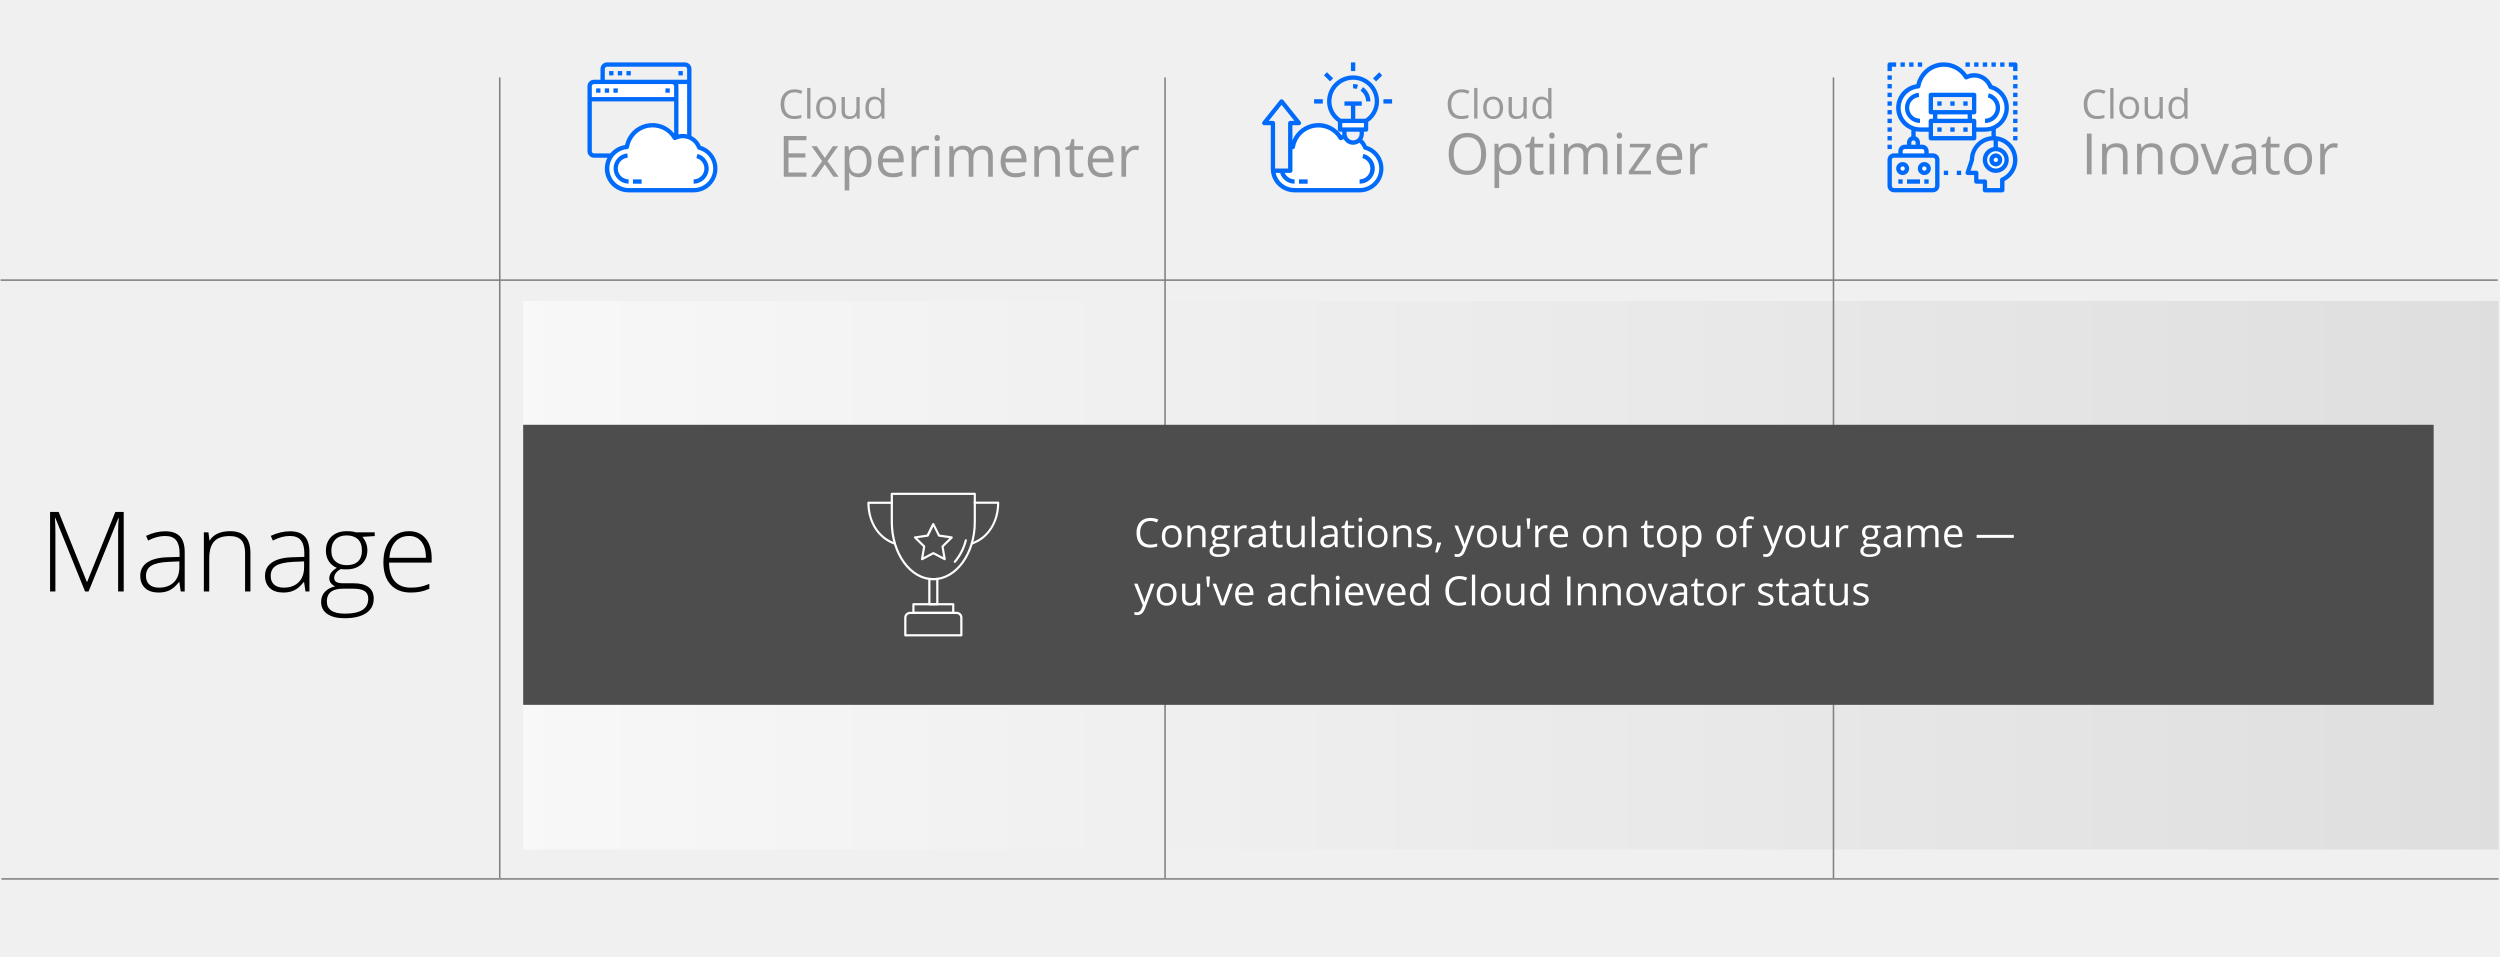
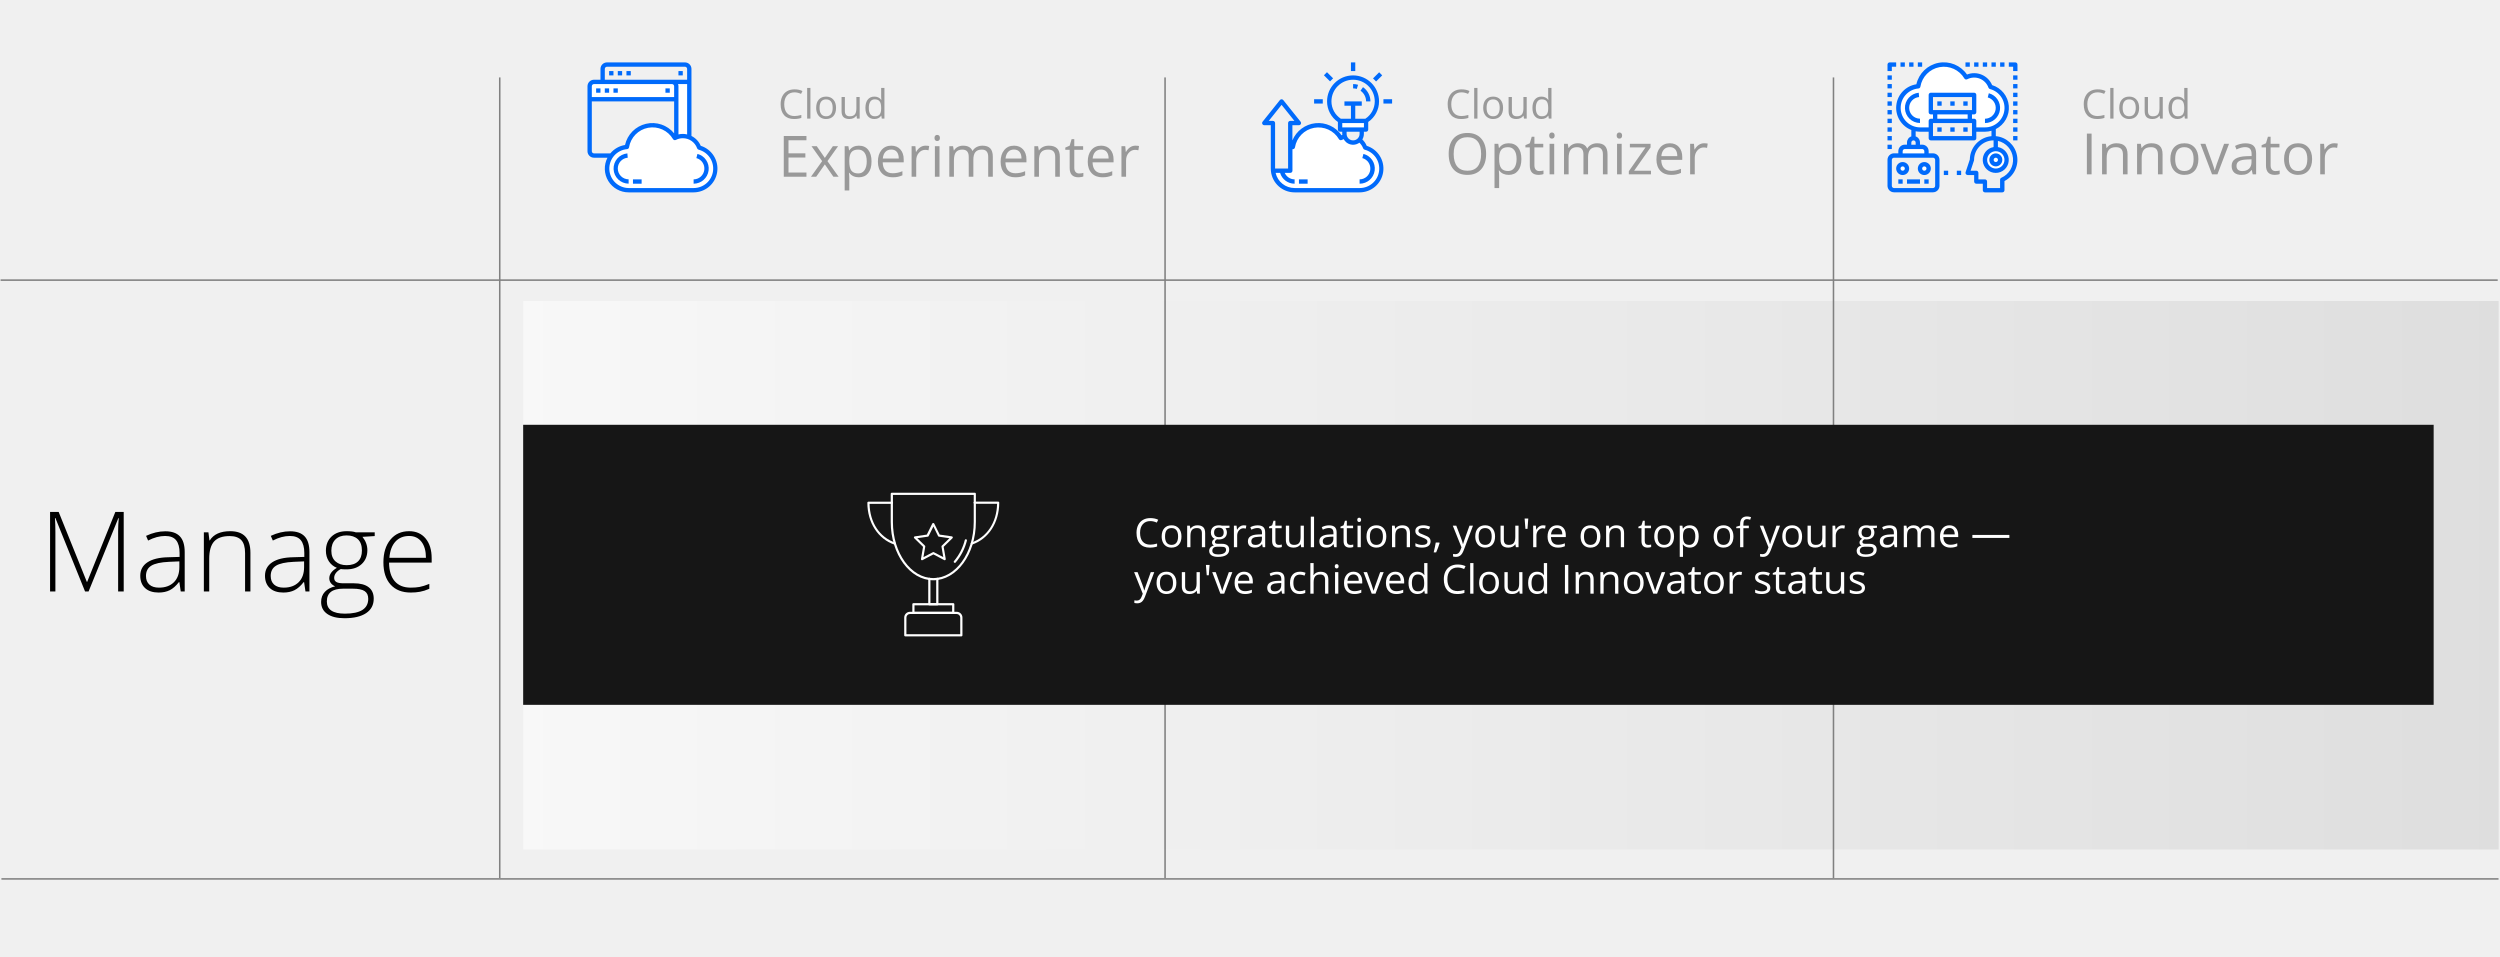
<svg xmlns="http://www.w3.org/2000/svg" id="Layer_1" data-name="Layer 1" viewBox="0 0 1615.75 617.95">
  <defs>
    <linearGradient id="linear-gradient" x1="338.12" y1="371.78" x2="1614.87" y2="371.78" gradientUnits="userSpaceOnUse">
      <stop offset="0" stop-color="#fff" />
      <stop offset="1" stop-color="#ccc" />
    </linearGradient>
  </defs>
  <line x1="322.98" y1="50.04" x2="322.98" y2="567.54" style="fill: none;stroke: gray;stroke-miterlimit: 10" />
-   <rect x="338.12" y="194.54" width="1276.75" height="354.47" style="opacity: 0.5;fill: url(#linear-gradient)" />
+   <rect x="338.12" y="194.54" width="1276.75" height="354.48" style="opacity: 0.5;fill: url(#linear-gradient)" />
  <line x1="752.98" y1="50.04" x2="752.98" y2="567.54" style="fill: none;stroke: gray;stroke-miterlimit: 10" />
  <line x1="1184.98" y1="50.04" x2="1184.98" y2="567.54" style="fill: none;stroke: gray;stroke-miterlimit: 10" />
-   <rect x="338.12" y="274.54" width="1234.75" height="181" style="fill: #4d4d4d" />
-   <text transform="translate(732.93 353.67)" style="font-size: 26.132px;fill: #fff;font-family: OpenSans, Open Sans">Congratulations, you're on top of your game —<tspan x="0" y="37.56">you've achieved Cloud Innovator status</tspan>
+   <rect x="338.12" y="274.54" width="1234.75" height="181" style="fill: #161616" />
+   <text transform="translate(732.93 353.67)" style="font-size: 26px;fill: #fff;font-family: OpenSans, Open Sans">Congratulations, you're on top of your game —<tspan x="0" y="30">you've achieved Cloud Innovator status</tspan>
  </text>
  <line x1="0.37" y1="181.04" x2="1614.27" y2="181.04" style="fill: none;stroke: gray;stroke-miterlimit: 10" />
  <text transform="translate(502.93 76.67)" style="font-size: 26.132px;fill: #999;font-family: OpenSans, Open Sans">Cloud<tspan style="font-size: 36.854px;fill!: #000">
      <tspan x="0" y="37.56">Experimenter</tspan>
    </tspan>
  </text>
  <text transform="translate(934.03 76.67)" style="font-size: 26.132px;fill: #999;font-family: OpenSans, Open Sans">Cloud<tspan style="font-size: 36.854px;fill!: #000">
      <tspan x="0" y="36">Optimizer</tspan>
    </tspan>
  </text>
  <text transform="translate(1345.12 76.67)" style="font-size: 26.132px;fill: #999;font-family: OpenSans, Open Sans">Cloud<tspan style="font-size: 36.854px;fill!: #000">
      <tspan x="0" y="36">Innovator</tspan>
    </tspan>
  </text>
  <text transform="translate(25.08 382.26)" style="font-size: 72px;font-family: OpenSans-Light, Open Sans;font-weight: 300">Manage</text>
  <line x1="0.91" y1="568.04" x2="1614.8" y2="568.04" style="fill: none;stroke: gray;stroke-miterlimit: 10" />
  <g id="Share_cloud_cloud_computing_human_robot" data-name="Share cloud cloud computing human robot">
    <circle cx="1289.89" cy="103.33" r="7" style="fill: #fff" />
    <path d="M1236.69,83.08a14,14,0,0,0,4.2.65h7v-5.6h28v5.6h7a13.83,13.83,0,0,0,5.6-1.18,14,14,0,0,0-2-26.35,11.18,11.18,0,0,0-14.26-6.84,9.78,9.78,0,0,0-1.45.63,16.78,16.78,0,0,0-31,5.79,14,14,0,0,0-3,27.3Zm11.2-21.75h28v11.2h-28Z" style="fill: #fff" />
    <circle cx="1243.69" cy="108.93" r="2.8" style="fill: #fff" />
    <path d="M1245.09,97.73a2.8,2.8,0,0,0-2.8-2.8h-11.2a2.81,2.81,0,0,0-2.8,2.8v2.8h16.8Z" style="fill: #fff" />
    <circle cx="1229.69" cy="108.93" r="2.8" style="fill: #fff" />
    <path d="M1289.89,107.53a4.2,4.2,0,1,0-4.2-4.2A4.2,4.2,0,0,0,1289.89,107.53Zm0-5.6a1.4,1.4,0,1,1-1.4,1.4A1.39,1.39,0,0,1,1289.89,101.93Z" style="fill: #006afb" />
    <path d="M1289.89,88V83.43A15.38,15.38,0,0,0,1287.5,55a12.58,12.58,0,0,0-16.23-6.83,18.18,18.18,0,0,0-32.72,6.3,15.39,15.39,0,0,0-3.26,29.55v4.12a4.21,4.21,0,0,0-2.8,3.95v1.4h-1.4a4.21,4.21,0,0,0-4.2,4.2v1.4h-2.8a4.21,4.21,0,0,0-4.2,4.2v16.8a4.23,4.23,0,0,0,4.2,4.2h25.2a4.21,4.21,0,0,0,4.2-4.2v-16.8a4.2,4.2,0,0,0-4.2-4.2h-2.8v-1.4a4.2,4.2,0,0,0-4.2-4.2h-1.4v-1.4a4.21,4.21,0,0,0-2.8-3.95V84.86a16.49,16.49,0,0,0,2.8.27h5.6v4.2a1.4,1.4,0,0,0,1.4,1.4h28a1.4,1.4,0,0,0,1.4-1.4v-4.2h5.6a14.92,14.92,0,0,0,4.2-.61V88a15.42,15.42,0,0,0-14,15.09l-2.73,8.19a1.42,1.42,0,0,0,1.33,1.85h4.2v4.2a1.4,1.4,0,0,0,1.4,1.4h4.2v4.2a1.4,1.4,0,0,0,1.4,1.4h11.2a1.4,1.4,0,0,0,1.4-1.4V117a15.38,15.38,0,0,0-5.6-29Zm-54.6,4.13a1.4,1.4,0,1,1,2.8,0v1.4h-2.8Zm14,9.8a1.39,1.39,0,0,1,1.4,1.4v16.8a1.4,1.4,0,0,1-1.4,1.4h-25.2a1.4,1.4,0,0,1-1.4-1.4v-16.8a1.4,1.4,0,0,1,1.4-1.4Zm-7-5.6a1.39,1.39,0,0,1,1.4,1.4v1.4h-14v-1.4a1.4,1.4,0,0,1,1.4-1.4Zm32.2-8.4h-25.2v-8.4h25.2Zm-25.2-16.8v-8.4h25.2v8.4Zm22.4,2.8v2.8h-19.6v-2.8Zm11.2,8.4h-5.6v-4.2a1.39,1.39,0,0,0-1.4-1.4h-1.4v-2.8h1.4a1.4,1.4,0,0,0,1.4-1.4V61.33a1.39,1.39,0,0,0-1.4-1.4h-28a1.4,1.4,0,0,0-1.4,1.4v11.2a1.4,1.4,0,0,0,1.4,1.4h1.4v2.8h-1.4a1.4,1.4,0,0,0-1.4,1.4v4.2h-5.6a12.6,12.6,0,0,1-1-25.15,1.39,1.39,0,0,0,1.26-1.17,15.38,15.38,0,0,1,28.42-5.31,1.39,1.39,0,0,0,1.84.53,9.8,9.8,0,0,1,13.74,5.43,1.4,1.4,0,0,0,1,.89,12.6,12.6,0,0,1-3.19,24.78Zm12.6,21a5.6,5.6,0,1,1-5.6-5.6A5.6,5.6,0,0,1,1295.49,103.33Zm-2,11.55a1.42,1.42,0,0,0-.84,1.27v5.38h-8.4v-4.2a1.39,1.39,0,0,0-1.4-1.4h-4.2v-4.2a1.39,1.39,0,0,0-1.4-1.4h-3.65l2.18-6.56a1.31,1.31,0,0,0,.07-.44,12.62,12.62,0,0,1,12.6-12.6v4.32a8.41,8.41,0,1,0,2.8,0v-4a12.6,12.6,0,0,1,2.24,23.83Z" style="fill: #006afb" />
    <path d="M1229.69,113.13a4.2,4.2,0,1,0-4.2-4.2A4.2,4.2,0,0,0,1229.69,113.13Zm0-5.6a1.4,1.4,0,1,1-1.4,1.4A1.39,1.39,0,0,1,1229.69,107.53Z" style="fill: #006afb" />
    <path d="M1243.69,113.13a4.2,4.2,0,1,0-4.2-4.2A4.2,4.2,0,0,0,1243.69,113.13Zm0-5.6a1.4,1.4,0,1,1-1.4,1.4A1.39,1.39,0,0,1,1243.69,107.53Z" style="fill: #006afb" />
    <rect x="1232.49" y="115.93" width="8.4" height="2.8" style="fill: #006afb" />
    <rect x="1226.89" y="115.93" width="2.8" height="2.8" style="fill: #006afb" />
    <rect x="1243.69" y="115.93" width="2.8" height="2.8" style="fill: #006afb" />
    <rect x="1256.29" y="110.33" width="2.8" height="2.8" style="fill: #006afb" />
    <rect x="1264.69" y="110.33" width="2.8" height="2.8" style="fill: #006afb" />
    <path d="M1285.38,60.26l-.71,2.71a7,7,0,0,1-1.78,13.76v2.8a9.8,9.8,0,0,0,2.49-19.27Z" style="fill: #006afb" />
    <path d="M1233.89,69.73a7,7,0,0,1,6.42-7l-.23-2.79a9.8,9.8,0,0,0,.81,19.56v-2.8A7,7,0,0,1,1233.89,69.73Z" style="fill: #006afb" />
    <rect x="1252.09" y="65.53" width="2.8" height="2.8" style="fill: #006afb" />
    <rect x="1260.49" y="65.53" width="2.8" height="2.8" style="fill: #006afb" />
    <rect x="1268.89" y="65.53" width="2.8" height="2.8" style="fill: #006afb" />
    <rect x="1252.09" y="82.33" width="2.8" height="2.8" style="fill: #006afb" />
    <rect x="1260.49" y="82.33" width="2.8" height="2.8" style="fill: #006afb" />
    <rect x="1268.89" y="82.33" width="2.8" height="2.8" style="fill: #006afb" />
    <rect x="1239.49" y="40.33" width="2.8" height="2.8" style="fill: #006afb" />
    <rect x="1233.89" y="40.33" width="2.8" height="2.8" style="fill: #006afb" />
    <rect x="1228.29" y="40.33" width="2.8" height="2.8" style="fill: #006afb" />
    <path d="M1222.69,43.13h2.8v-2.8h-4.2a1.4,1.4,0,0,0-1.4,1.4v4.2h2.8Z" style="fill: #006afb" />
    <rect x="1219.89" y="48.73" width="2.8" height="2.8" style="fill: #006afb" />
    <rect x="1219.89" y="54.33" width="2.8" height="2.8" style="fill: #006afb" />
    <rect x="1219.89" y="59.93" width="2.8" height="2.8" style="fill: #006afb" />
    <rect x="1219.89" y="65.53" width="2.8" height="2.8" style="fill: #006afb" />
    <rect x="1219.89" y="71.13" width="2.8" height="2.8" style="fill: #006afb" />
    <rect x="1219.89" y="76.73" width="2.8" height="2.8" style="fill: #006afb" />
    <rect x="1219.89" y="82.33" width="2.8" height="2.8" style="fill: #006afb" />
    <rect x="1219.89" y="87.93" width="2.8" height="2.8" style="fill: #006afb" />
    <rect x="1219.89" y="93.53" width="2.8" height="2.8" style="fill: #006afb" />
    <rect x="1281.49" y="40.33" width="2.8" height="2.8" style="fill: #006afb" />
    <rect x="1287.09" y="40.33" width="2.8" height="2.8" style="fill: #006afb" />
    <rect x="1292.69" y="40.33" width="2.8" height="2.8" style="fill: #006afb" />
    <path d="M1302.49,40.33h-4.2v2.8h2.8v2.8h2.8v-4.2A1.39,1.39,0,0,0,1302.49,40.33Z" style="fill: #006afb" />
    <rect x="1301.09" y="48.73" width="2.8" height="2.8" style="fill: #006afb" />
    <rect x="1301.09" y="54.33" width="2.8" height="2.8" style="fill: #006afb" />
    <rect x="1301.09" y="59.93" width="2.8" height="2.8" style="fill: #006afb" />
    <rect x="1301.09" y="65.53" width="2.8" height="2.8" style="fill: #006afb" />
    <rect x="1301.09" y="71.13" width="2.8" height="2.8" style="fill: #006afb" />
    <rect x="1301.09" y="76.73" width="2.8" height="2.8" style="fill: #006afb" />
    <rect x="1301.09" y="82.33" width="2.8" height="2.8" style="fill: #006afb" />
    <rect x="1301.09" y="87.93" width="2.8" height="2.8" style="fill: #006afb" />
    <rect x="1275.89" y="40.33" width="2.8" height="2.8" style="fill: #006afb" />
    <rect x="1270.29" y="40.33" width="2.8" height="2.8" style="fill: #006afb" />
  </g>
  <g id="Browser_web_cloud_computing_cloud_website" data-name="Browser web cloud computing cloud website">
    <path d="M451.84,95.4a11.29,11.29,0,0,0-6.36-6.66V52.93h-61.6a2.81,2.81,0,0,0-2.8,2.8v8.4h56V88.75c-.32.13-.64.28-.95.44a16.78,16.78,0,0,0-31,5.79,14,14,0,0,0,1.16,28h42a14,14,0,0,0,3.56-27.53Z" style="fill: #fff" />
    <rect x="385.28" y="57.13" width="2.8" height="2.8" style="fill: #006afb" />
    <rect x="390.88" y="57.13" width="2.8" height="2.8" style="fill: #006afb" />
    <rect x="396.48" y="57.13" width="2.8" height="2.8" style="fill: #006afb" />
    <rect x="430.08" y="57.13" width="2.8" height="2.8" style="fill: #006afb" />
    <rect x="393.68" y="45.93" width="2.8" height="2.8" style="fill: #006afb" />
    <rect x="399.28" y="45.93" width="2.8" height="2.8" style="fill: #006afb" />
    <rect x="404.88" y="45.93" width="2.8" height="2.8" style="fill: #006afb" />
    <rect x="438.48" y="45.93" width="2.8" height="2.8" style="fill: #006afb" />
    <path d="M452.89,94.24a12.64,12.64,0,0,0-6-6.37V44.53a4.21,4.21,0,0,0-4.2-4.2h-50.4a4.21,4.21,0,0,0-4.2,4.2v7h-4.2a4.21,4.21,0,0,0-4.2,4.2v42a4.22,4.22,0,0,0,4.2,4.2h8.72a15.34,15.34,0,0,0,13.68,22.4h42a15.4,15.4,0,0,0,4.61-30.09Zm-62-49.71a1.4,1.4,0,0,1,1.4-1.4h50.4a1.4,1.4,0,0,1,1.4,1.4v7h-53.2Zm47.35,9.8h5.85V86.88a11.78,11.78,0,0,0-5.6,0V55.73A4.13,4.13,0,0,0,438.23,54.33Zm-55.75,1.4a1.4,1.4,0,0,1,1.4-1.4h50.4a1.4,1.4,0,0,1,1.4,1.4v7h-53.2Zm1.4,43.4a1.4,1.4,0,0,1-1.4-1.4V65.53h53.2V86.18a18.14,18.14,0,0,0-31.74,7.53,15.42,15.42,0,0,0-9.49,5.42Zm64.4,22.4h-42a12.6,12.6,0,0,1-1-25.15,1.39,1.39,0,0,0,1.26-1.17,15.37,15.37,0,0,1,28.42-5.31,1.4,1.4,0,0,0,1.85.53,9.58,9.58,0,0,1,4.51-1.1,9.79,9.79,0,0,1,9.23,6.53,1.38,1.38,0,0,0,1,.89,12.6,12.6,0,0,1-3.19,24.78Z" style="fill: #006afb" />
    <path d="M450.77,99.46l-.71,2.71a7,7,0,0,1-1.78,13.76v2.8a9.8,9.8,0,0,0,2.49-19.27Z" style="fill: #006afb" />
    <path d="M399.28,108.93a7,7,0,0,1,6.42-7l-.23-2.79a9.8,9.8,0,0,0,.81,19.56v-2.8A7,7,0,0,1,399.28,108.93Z" style="fill: #006afb" />
    <rect x="409.08" y="115.93" width="5.6" height="2.8" style="fill: #006afb" />
  </g>
  <g id="Idea_arrow_cloud_server_creative" data-name="Idea arrow cloud server creative">
    <path d="M836.71,122.93h42a14,14,0,0,0,3.55-27.53,11.29,11.29,0,0,0-3.64-5.08,5.61,5.61,0,0,1-9.45-2.1,11.16,11.16,0,0,0-2.62,1,16.78,16.78,0,0,0-31,5.79,11.24,11.24,0,0,0-1.63.24v15.11H822.78A14,14,0,0,0,836.71,122.93Z" style="fill: #fff" />
    <polygon points="866.11 78.13 866.11 83.73 868.91 83.73 880.11 83.73 882.91 83.73 882.91 78.13 874.51 78.13 866.11 78.13" style="fill: #fff" />
    <path d="M882.91,65.53h2.8a11.26,11.26,0,0,0-4.8-9.2l-1.61,2.3A8.43,8.43,0,0,1,882.91,65.53Z" style="fill: #006afb" />
    <path d="M877.7,54.79a10.8,10.8,0,0,0-3.19-.46v2.8a8.08,8.08,0,0,1,2.39.34Z" style="fill: #006afb" />
    <rect x="873.11" y="40.33" width="2.8" height="5.6" style="fill: #006afb" />
    <rect x="857.27" y="46.89" width="2.8" height="5.6" transform="translate(216.41 621.78) rotate(-45.01)" style="fill: #006afb" />
    <rect x="849.31" y="64.13" width="5.6" height="2.8" style="fill: #006afb" />
    <rect x="894.11" y="64.13" width="5.6" height="2.8" style="fill: #006afb" />
    <rect x="887.55" y="48.29" width="5.6" height="2.8" transform="translate(225.64 644.12) rotate(-45)" style="fill: #006afb" />
    <path d="M883.31,94.25a12.33,12.33,0,0,0-2.83-4.13,7,7,0,0,0,1-3.59v-1.4h1.4a1.4,1.4,0,0,0,1.4-1.4v-4.9a16.15,16.15,0,0,0,7-13.3,16.8,16.8,0,1,0-33.6,0,16.12,16.12,0,0,0,7,13.3v4.9a1.4,1.4,0,0,0,1.4,1.4h1.4v1.4a5.88,5.88,0,0,0,.07.71l-.51.17a18.17,18.17,0,0,0-31.76,3.32v-9.8h4.2a1.45,1.45,0,0,0,1.26-.8,1.38,1.38,0,0,0-.17-1.47l-11.2-14a1.43,1.43,0,0,0-2-.16s-.11.1-.16.16l-11.2,14a1.38,1.38,0,0,0-.16,1.47,1.42,1.42,0,0,0,1.26.8h4.2v28c0,.51,0,1,.07,1.54a15.35,15.35,0,0,0,15.33,13.86h42a15.39,15.39,0,0,0,4.6-30.08ZM866.57,76.73a13.45,13.45,0,0,1-6.06-11.2,14,14,0,1,1,28,0,13.46,13.46,0,0,1-6.07,11.2h-6.53v-8.4h4.2v-2.8h-11.2v2.8h4.2v8.4Zm.94,5.6v-2.8h14v2.8Zm11.2,2.8v1.4a4.2,4.2,0,0,1-8.4,0v-1.4Zm-56-7H820l8.29-10.36,8.28,10.36h-2.68a1.39,1.39,0,0,0-1.4,1.4v29.4h-8.4V79.53A1.4,1.4,0,0,0,822.71,78.13Zm56,43.4h-42a12.55,12.55,0,0,1-12.28-9.8h2.9a9.74,9.74,0,0,0,9.38,7v-2.8a7,7,0,0,1-6.39-4.2h3.59a1.4,1.4,0,0,0,1.4-1.4V96.42l.35,0a1.41,1.41,0,0,0,1.27-1.17,15.37,15.37,0,0,1,28.42-5.31,1.4,1.4,0,0,0,1.83.53c.41-.2.82-.37,1.24-.53a6.9,6.9,0,0,0,9.36,2.79,5.55,5.55,0,0,0,.81-.51A10,10,0,0,1,881,95.86a1.4,1.4,0,0,0,1,.9,12.59,12.59,0,0,1-3.2,24.77Z" style="fill: #006afb" />
    <path d="M881.19,99.46l-.71,2.71a7,7,0,0,1-1.77,13.76v2.8a9.79,9.79,0,0,0,2.48-19.27Z" style="fill: #006afb" />
    <rect x="839.51" y="115.93" width="5.6" height="2.8" style="fill: #006afb" />
  </g>
  <g>
    <path d="M585.81,409.87H620.6V399.14a2.31,2.31,0,0,0-2.31-2.31H588.13a2.3,2.3,0,0,0-2.31,2.31Zm35.5,1.43H585.1a.71.71,0,0,1-.71-.71V399.14a3.73,3.73,0,0,1,3.74-3.74h30.16a3.73,3.73,0,0,1,3.74,3.74v11.45a.71.71,0,0,1-.72.71Z" style="fill: #fff" />
    <path d="M591.05,395.4h24.31v-4.16H591.05Zm25,1.43H590.34a.71.71,0,0,1-.71-.72v-5.58a.71.71,0,0,1,.71-.72h25.74a.71.71,0,0,1,.71.72v5.58a.71.71,0,0,1-.71.72Z" style="fill: #fff" />
    <path d="M605.78,391.24h-5.15a.71.71,0,0,1-.71-.72V374.17a.72.72,0,1,1,1.43,0v15.64h3.72V374.17a.72.72,0,1,1,1.43,0v16.35a.71.71,0,0,1-.71.72Z" style="fill: #fff" />
    <path d="M577.1,319.87v17.52c0,20,11.71,36.23,26.11,36.23s26.11-16.25,26.11-36.23V319.87Zm26.11,55.18c-15.19,0-27.54-16.89-27.54-37.66V319.16a.71.71,0,0,1,.71-.72H630a.71.71,0,0,1,.71.72v18.23c0,20.77-12.35,37.66-27.54,37.66Z" style="fill: #fff" />
    <path d="M578.34,352a.93.93,0,0,1-.23,0c-10.66-3.59-17.54-14.21-17.54-27.07a.71.71,0,0,1,.72-.71h15.09a.72.72,0,1,1,0,1.43H562c.24,12.09,6.53,21.62,16.55,25a.7.7,0,0,1,.45.9.71.71,0,0,1-.67.49Z" style="fill: #fff" />
    <path d="M628.08,352a.72.72,0,0,1-.68-.49.73.73,0,0,1,.45-.91c10-3.37,16.32-12.91,16.56-25H630a.72.72,0,1,1,0-1.43h15.09a.71.71,0,0,1,.72.71c0,12.86-6.89,23.48-17.54,27.07l-.23,0Z" style="fill: #fff" />
    <path d="M617.1,363.8a.69.69,0,0,1-.47-.18.7.7,0,0,1-.07-1,34,34,0,0,0,7-13.65.72.72,0,0,1,1.38.38,35.41,35.41,0,0,1-7.29,14.21.71.71,0,0,1-.53.24Z" style="fill: #fff" />
    <path d="M603.21,356.79a.67.67,0,0,1,.33.08l6.09,3.2-1.16-6.78a.73.73,0,0,1,.21-.64l4.93-4.8-6.82-1a.69.69,0,0,1-.53-.39l-3-6.17-3.05,6.17a.69.69,0,0,1-.54.39l-6.81,1,4.93,4.8a.73.73,0,0,1,.21.64l-1.17,6.78,6.1-3.2A.64.64,0,0,1,603.21,356.79Zm7.37,5.3a.76.76,0,0,1-.33-.08l-7-3.7-7,3.7a.7.7,0,0,1-.75-.05.73.73,0,0,1-.29-.7l1.35-7.84-5.7-5.56a.73.73,0,0,1-.18-.73.72.72,0,0,1,.58-.48L599,345.5l3.52-7.13a.74.74,0,0,1,1.28,0l3.52,7.13,7.87,1.15a.72.72,0,0,1,.58.48.69.69,0,0,1-.18.73l-5.7,5.56,1.35,7.84a.71.71,0,0,1-.29.7.65.65,0,0,1-.41.13Z" style="fill: #fff" />
  </g>
</svg>
